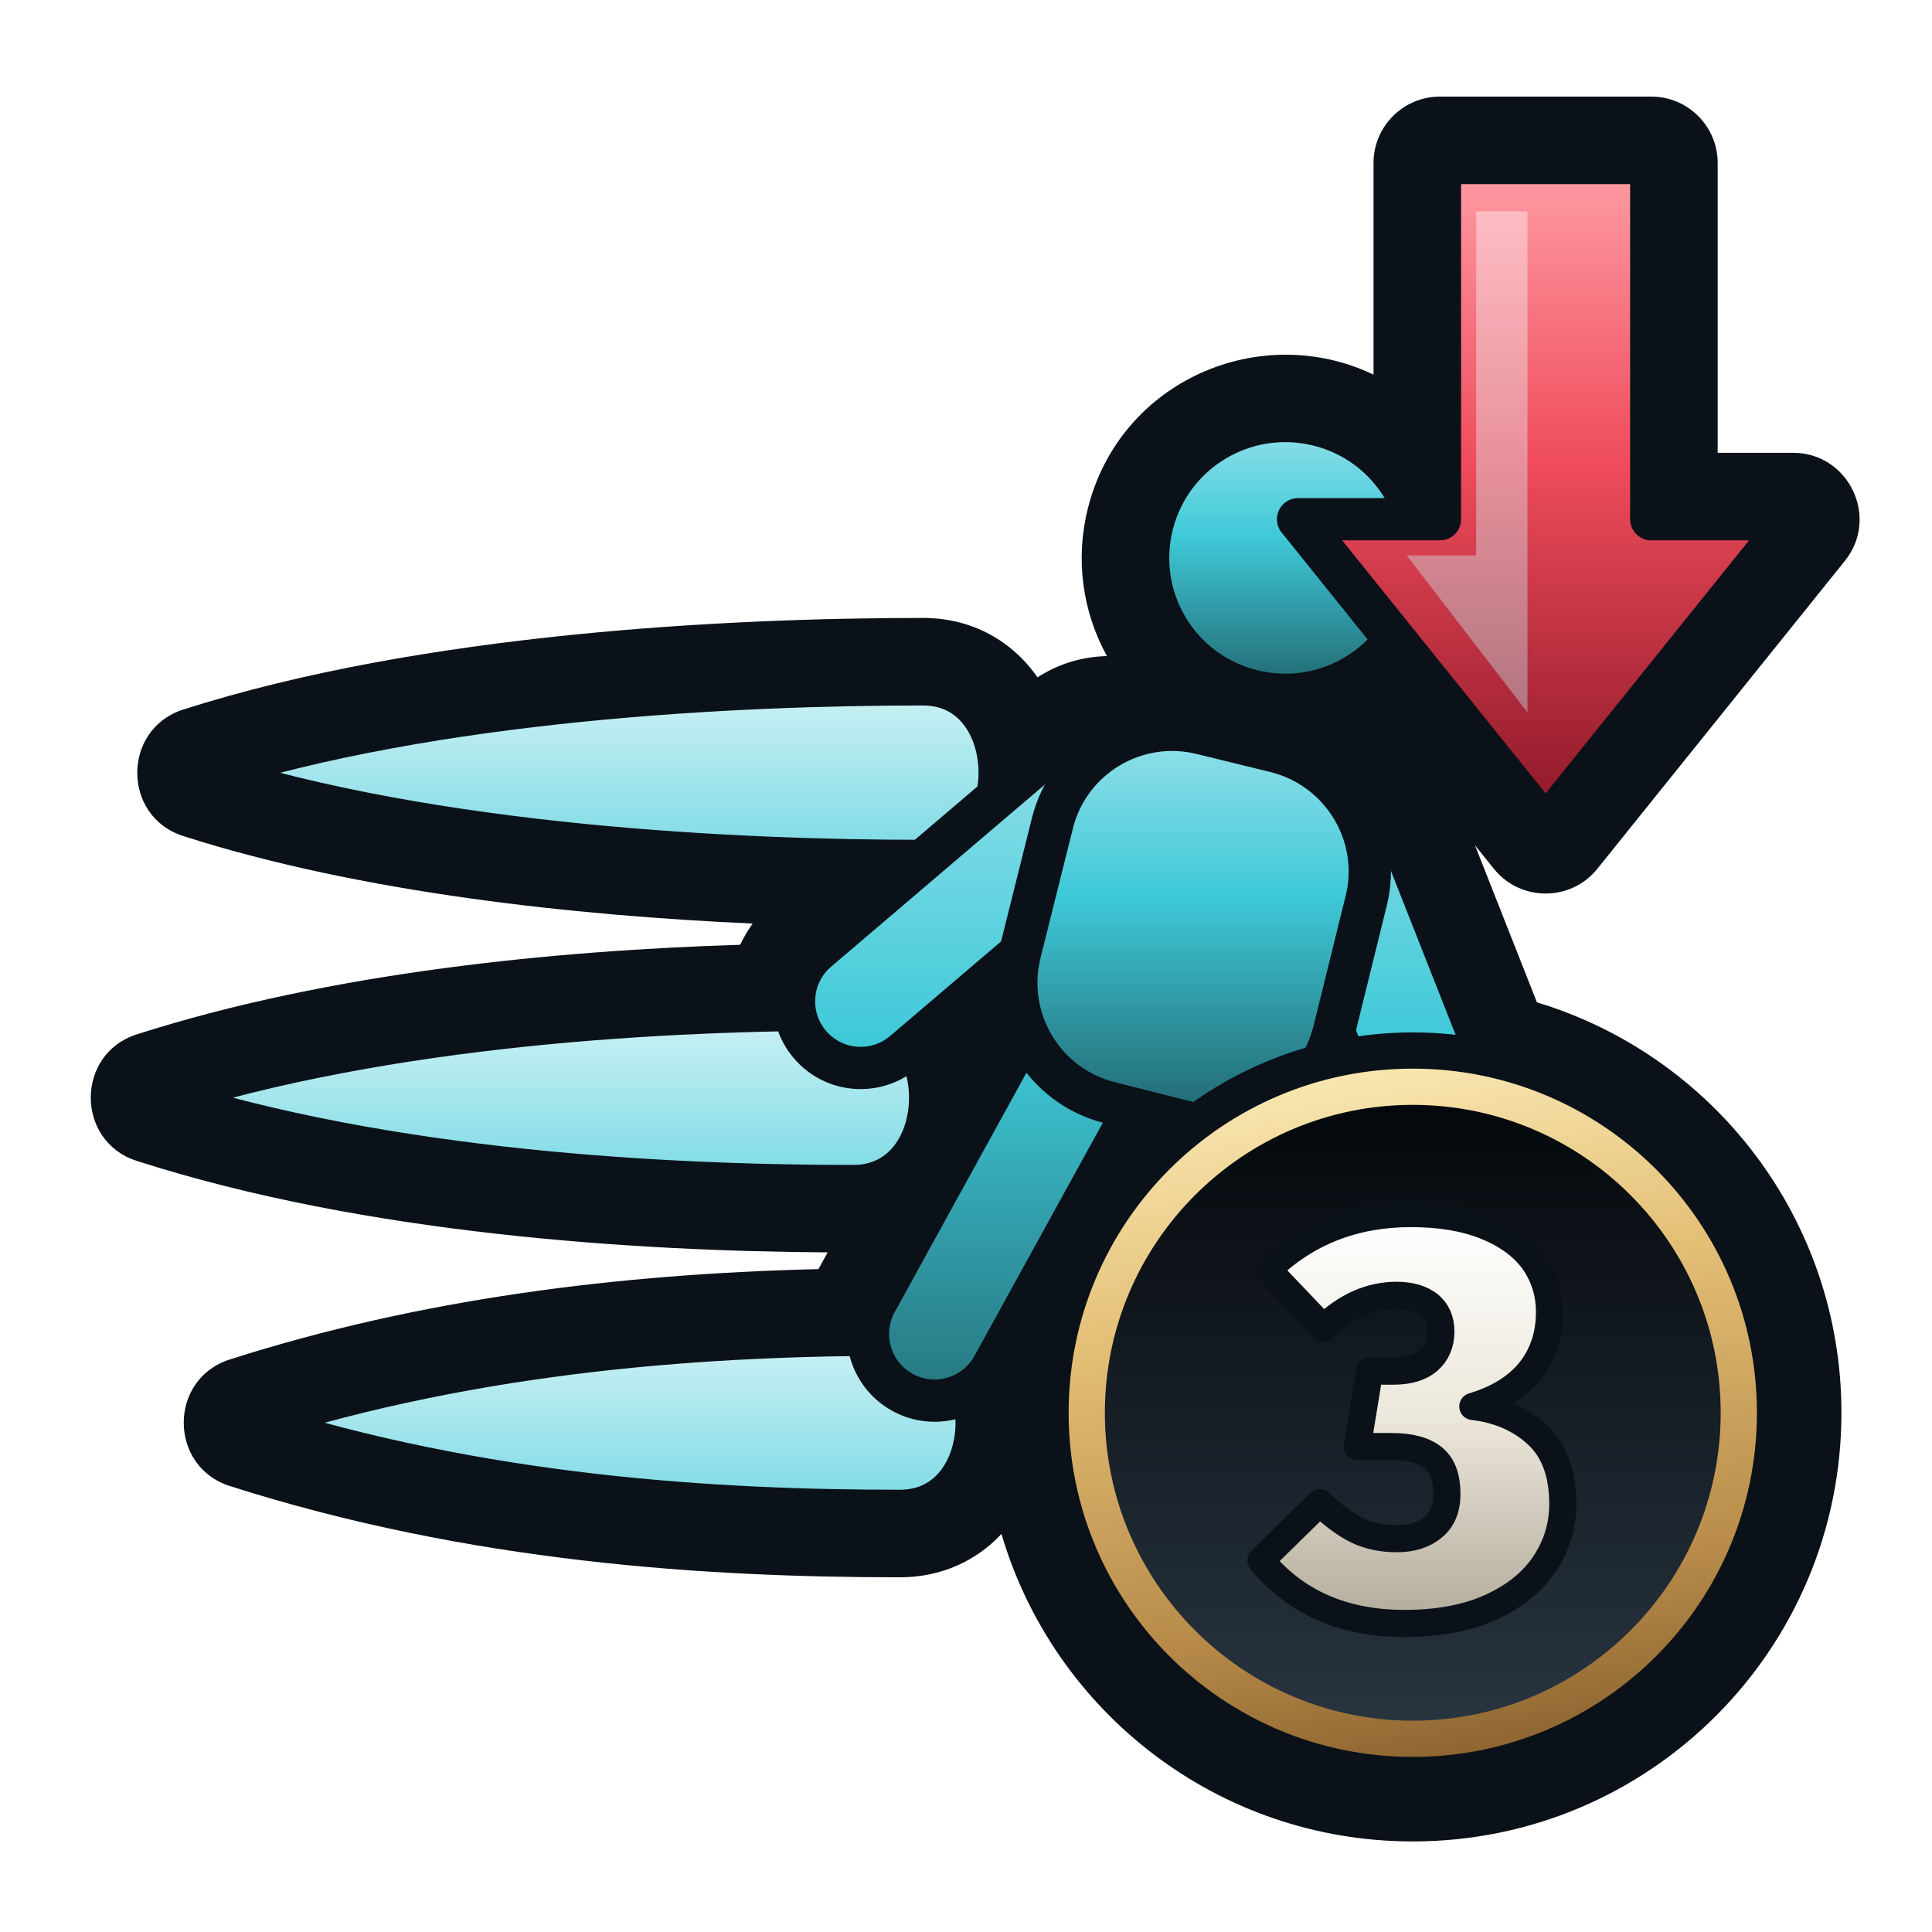
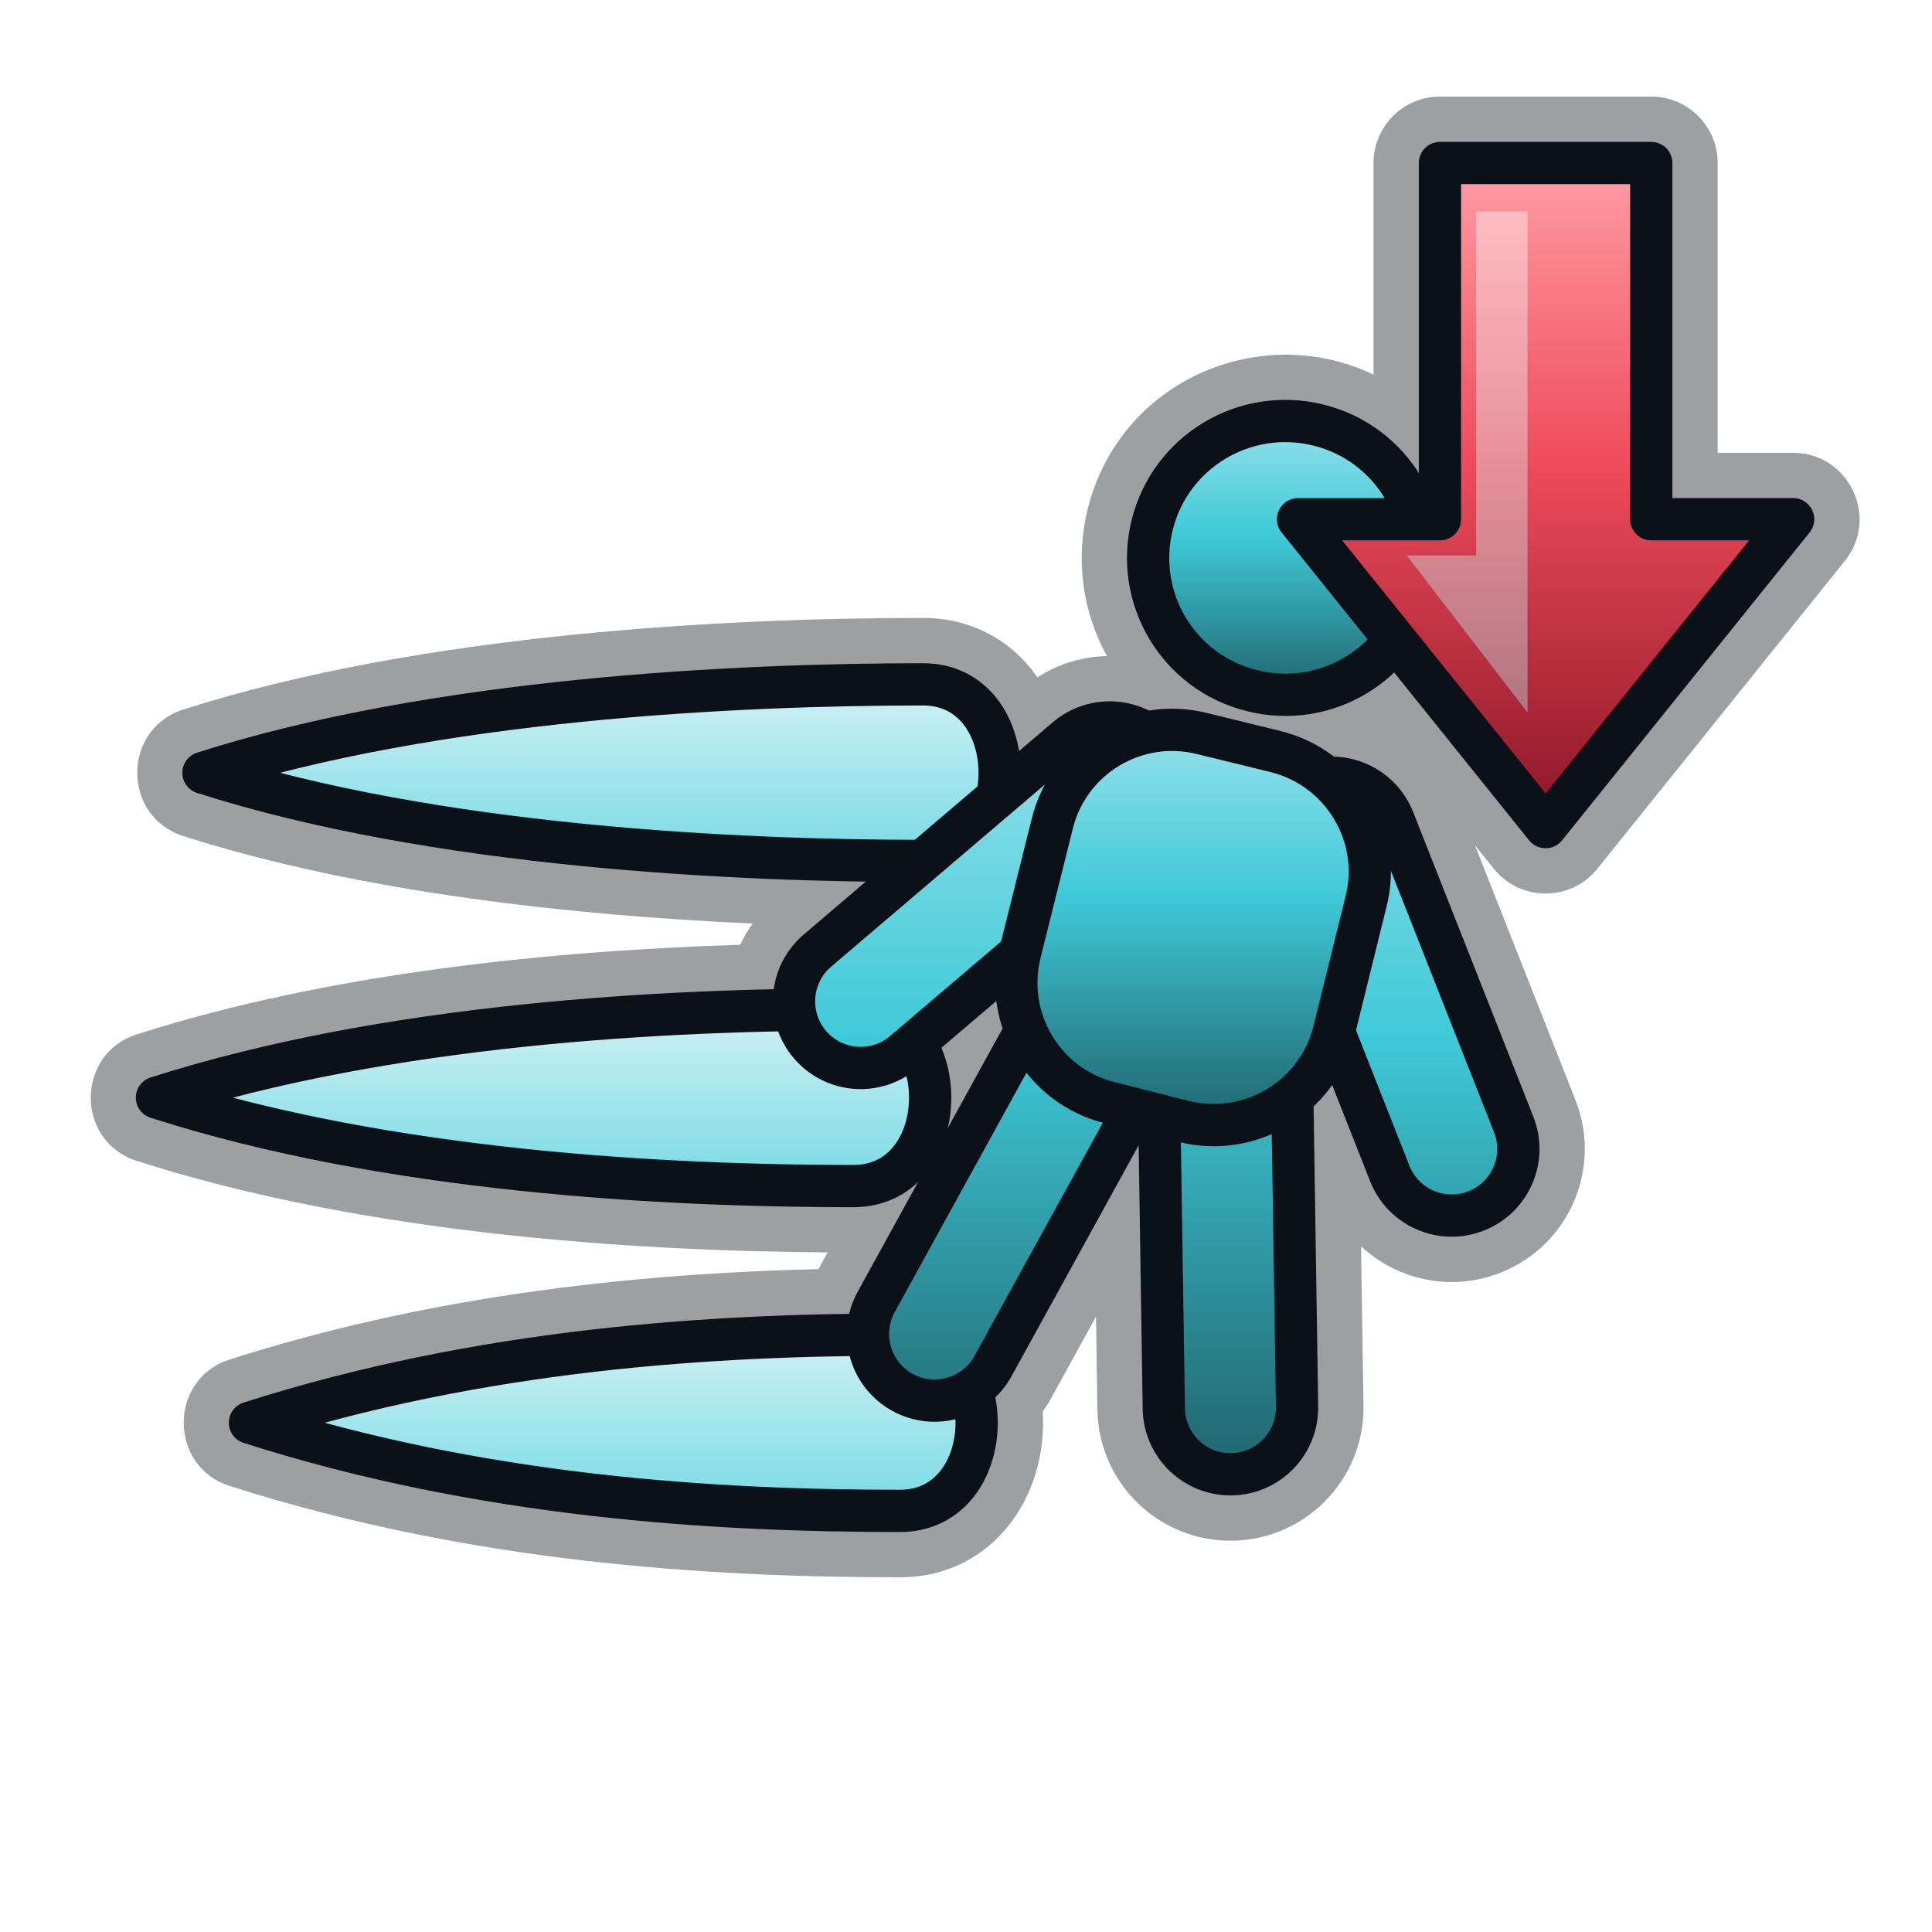
<svg xmlns="http://www.w3.org/2000/svg" width="64" height="64" viewBox="0 0 64 64">
  <defs>
    <linearGradient id="linear-gradient-1" x1="19.927" y1="22.67" x2="19.927" y2="28.52" gradientUnits="userSpaceOnUse">
      <stop offset="0" stop-color="#cff2f5" />
      <stop offset="1" stop-color="#79d9e4" />
    </linearGradient>
    <linearGradient id="linear-gradient-2" x1="18.006" y1="33.44" x2="18.006" y2="39.29" gradientUnits="userSpaceOnUse">
      <stop offset="0" stop-color="#cff2f5" />
      <stop offset="1" stop-color="#79d9e4" />
    </linearGradient>
    <linearGradient id="linear-gradient-3" x1="20.316" y1="44.21" x2="20.316" y2="50.05" gradientUnits="userSpaceOnUse">
      <stop offset="0" stop-color="#cff2f5" />
      <stop offset="1" stop-color="#79d9e4" />
    </linearGradient>
    <linearGradient id="linear-gradient-4" x1="38.3" y1="23.933" x2="38.3" y2="48.837" gradientUnits="userSpaceOnUse">
      <stop offset="0" stop-color="#95e1ea" />
      <stop offset="0.42" stop-color="#3fc9d8" />
      <stop offset="1" stop-color="#20646c" />
    </linearGradient>
    <linearGradient id="linear-gradient-5" x1="39.522" y1="24.177" x2="39.522" y2="37.27" gradientUnits="userSpaceOnUse">
      <stop offset="0" stop-color="#95e1ea" />
      <stop offset="0.42" stop-color="#3fc9d8" />
      <stop offset="1" stop-color="#20646c" />
    </linearGradient>
    <linearGradient id="linear-gradient-6" x1="42.575" y1="13.946" x2="42.575" y2="23.017" gradientUnits="userSpaceOnUse">
      <stop offset="0" stop-color="#95e1ea" />
      <stop offset="0.42" stop-color="#3fc9d8" />
      <stop offset="1" stop-color="#20646c" />
    </linearGradient>
    <linearGradient id="linear-gradient-7" x1="51.2" y1="5.4" x2="51.2" y2="27.4" gradientUnits="userSpaceOnUse">
      <stop offset="0" stop-color="#ff9da5" />
      <stop offset="0.45" stop-color="#ef4c5c" />
      <stop offset="1" stop-color="#8a1626" />
    </linearGradient>
    <linearGradient id="linear-gradient-8" x1="48.6" y1="7" x2="48.6" y2="23.6" gradientUnits="userSpaceOnUse">
      <stop offset="0" stop-color="#ffffff" />
      <stop offset="1" stop-color="#bcecf1" />
    </linearGradient>
-     <linearGradient id="linear-gradient-9" x1="44.386" y1="33.11" x2="49.214" y2="60.49" gradientUnits="userSpaceOnUse">
-       <stop offset="0" stop-color="#fff3c4" />
-       <stop offset="0.35" stop-color="#e4c077" />
-       <stop offset="0.72" stop-color="#b88b49" />
-       <stop offset="1" stop-color="#7a5426" />
-     </linearGradient>
-     <linearGradient id="linear-gradient-10" x1="46.8" y1="36.6" x2="46.8" y2="57" gradientUnits="userSpaceOnUse">
-       <stop offset="0" stop-color="#04080c" />
-       <stop offset="1" stop-color="#28343f" />
-     </linearGradient>
-     <linearGradient id="linear-gradient-11" x1="46.77" y1="40.2" x2="46.77" y2="53.78" gradientUnits="userSpaceOnUse">
-       <stop offset="0" stop-color="#ffffff" />
-       <stop offset="0.5" stop-color="#ece7db" />
-       <stop offset="1" stop-color="#b2aa9a" />
-     </linearGradient>
  </defs>
  <g id="Layer_1" data-name="Layer 1">
    <g id="emblem">
-       <path id="halo" d="M45.5 5.4 C45.5 4.185 46.485 3.2 47.7 3.2 L54.7 3.2 C55.915 3.2 56.9 4.185 56.9 5.4 L56.9 15 L59.4 15 C61.242 15 62.269 17.143 61.115 18.578 L52.915 28.778 C52.035 29.873 50.365 29.873 49.485 28.778 L48.86 28 L50.913 33.205 C56.767 34.972 61 40.402 61 46.8 C61 54.645 54.645 61 46.8 61 C40.349 61 34.906 56.703 33.175 50.814 C32.347 51.701 31.185 52.25 29.81 52.25 C23.419 52.25 15.531 51.759 7.61 49.225 C5.579 48.576 5.579 45.684 7.61 45.035 C13.919 43.016 20.509 42.2 27.112 42.041 L27.417 41.487 C21.052 41.444 12.113 40.891 4.527 38.455 C2.499 37.803 2.501 34.914 4.53 34.265 C11.018 32.189 18.496 31.485 24.52 31.297 C24.635 31.052 24.773 30.817 24.933 30.594 C19.043 30.329 11.944 29.575 6.07 27.695 C4.039 27.046 4.039 24.154 6.07 23.505 C14.005 20.966 24.176 20.47 30.58 20.47 L30.58 20.47 C32.206 20.47 33.538 21.242 34.368 22.438 C35.068 21.985 35.867 21.75 36.669 21.734 C35.845 20.239 35.621 18.499 36.036 16.844 C37.102 12.599 41.755 10.619 45.5 12.41 Z" fill="#0a1118" />
+       <path id="halo" d="M45.5 5.4 C45.5 4.185 46.485 3.2 47.7 3.2 L54.7 3.2 C55.915 3.2 56.9 4.185 56.9 5.4 L56.9 15 L59.4 15 C61.242 15 62.269 17.143 61.115 18.578 L52.915 28.778 C52.035 29.873 50.365 29.873 49.485 28.778 L48.859 27.999 L52.19 36.443 C53.084 38.707 51.971 41.267 49.707 42.16 C48.075 42.804 46.29 42.406 45.086 41.286 L45.167 46.562 C45.205 48.996 43.262 50.999 40.828 51.037 C38.394 51.075 36.391 49.132 36.353 46.698 L36.306 43.617 L34.821 46.315 C34.736 46.47 34.642 46.618 34.541 46.76 C34.718 49.608 32.854 52.25 29.81 52.25 C23.419 52.25 15.531 51.759 7.61 49.225 C5.579 48.576 5.579 45.684 7.61 45.035 C13.919 43.016 20.509 42.2 27.112 42.041 L27.417 41.487 C21.052 41.444 12.113 40.891 4.527 38.455 C2.499 37.803 2.501 34.914 4.53 34.265 C11.018 32.189 18.496 31.485 24.519 31.297 C24.634 31.052 24.772 30.817 24.933 30.594 C19.043 30.329 11.944 29.575 6.07 27.695 C4.039 27.046 4.039 24.154 6.07 23.505 C14.005 20.966 24.176 20.47 30.58 20.47 C32.206 20.47 33.538 21.242 34.367 22.438 C35.068 21.984 35.867 21.75 36.669 21.733 C35.845 20.239 35.621 18.499 36.036 16.844 C37.102 12.599 41.755 10.619 45.5 12.41 Z" fill="#0a1118" opacity="0.4" />
      <path id="streak_0" data-name="streak 0" d="M6.74 25.6 C14.43 23.14 24.43 22.67 30.58 22.67 C33.96 22.67 33.96 28.52 30.58 28.52 C24.43 28.52 14.43 28.06 6.74 25.6 Z" fill="url(#linear-gradient-1)" stroke="#0a1118" stroke-width="1.4" stroke-linejoin="round" />
      <path id="streak_1" data-name="streak 1" d="M5.2 36.36 C12.89 33.9 22.12 33.44 28.27 33.44 C31.66 33.44 31.66 39.29 28.27 39.29 C22.12 39.29 12.89 38.83 5.2 36.36 Z" fill="url(#linear-gradient-2)" stroke="#0a1118" stroke-width="1.4" stroke-linejoin="round" />
      <path id="streak_2" data-name="streak 2" d="M8.28 47.13 C15.97 44.67 23.66 44.21 29.81 44.21 C33.2 44.21 33.2 50.05 29.81 50.05 C23.66 50.05 15.97 49.59 8.28 47.13 Z" fill="url(#linear-gradient-3)" stroke="#0a1118" stroke-width="1.4" stroke-linejoin="round" />
      <path id="figure_limbs" data-name="figure limbs" d="M35.328 24.46 C36.256 23.669 37.649 23.78 38.44 24.708 C39.231 25.636 39.12 27.029 38.192 27.82 L29.942 34.85 C29.014 35.641 27.621 35.53 26.83 34.602 C26.039 33.674 26.15 32.281 27.078 31.49 Z M46.163 27.16 L50.143 37.25 C50.591 38.384 50.034 39.666 48.9 40.113 C47.766 40.561 46.484 40.004 46.037 38.87 L42.057 28.78 C41.609 27.646 42.166 26.364 43.3 25.917 C44.434 25.469 45.716 26.026 46.163 27.16 Z M34.376 33.406 C34.964 32.338 36.306 31.948 37.374 32.536 C38.243 33.014 38.662 33.991 38.473 34.913 C38.74 34.012 39.567 33.348 40.556 33.333 C41.775 33.314 42.778 34.287 42.797 35.506 L42.967 46.596 C42.986 47.815 42.013 48.818 40.794 48.837 C39.575 48.856 38.572 47.883 38.553 46.664 L38.383 35.574 C38.38 35.409 38.396 35.249 38.428 35.094 C38.383 35.244 38.322 35.392 38.244 35.534 L32.894 45.254 C32.306 46.322 30.964 46.712 29.896 46.124 C28.828 45.536 28.438 44.194 29.026 43.126 Z" fill="url(#linear-gradient-4)" stroke="#0a1118" stroke-width="1.4" stroke-linejoin="round" />
      <path id="figure_body" data-name="figure body" d="M39.82 24.3 L42.27 24.9 C44.46 25.45 45.81 27.68 45.25 29.87 L44.19 34.16 C43.64 36.36 41.42 37.69 39.22 37.15 L36.77 36.53 C34.58 35.99 33.24 33.76 33.79 31.56 L34.86 27.28 C35.4 25.09 37.63 23.75 39.82 24.3 Z" fill="url(#linear-gradient-5)" stroke="#0a1118" stroke-width="1.4" stroke-linejoin="round" />
      <path id="figure_head" data-name="figure head" d="M46.98 19.58 C46.37 22.01 43.91 23.49 41.48 22.88 C39.04 22.28 37.56 19.82 38.17 17.38 C38.78 14.95 41.24 13.48 43.67 14.08 C46.11 14.68 47.59 17.14 46.98 19.58 Z" fill="url(#linear-gradient-6)" stroke="#0a1118" stroke-width="1.4" stroke-linejoin="round" />
-       <path id="arrow_down" data-name="arrow down" d="M51.2 27.4 L59.4 17.2 L54.7 17.2 L54.7 5.4 L47.7 5.4 L47.7 17.2 L43 17.2 Z" fill="url(#linear-gradient-7)" stroke="#0a1118" stroke-width="1.4" stroke-linejoin="round" />
-       <path id="arrow_shine" data-name="arrow shine" d="M48.9 7 L50.6 7 L50.6 23.6 L46.6 18.4 L48.9 18.4 Z" fill="url(#linear-gradient-8)" opacity="0.4" />
-       <path id="numeral_ring" data-name="numeral ring" d="M58.8 46.8 C58.8 53.43 53.43 58.8 46.8 58.8 C40.17 58.8 34.8 53.43 34.8 46.8 C34.8 40.17 40.17 34.8 46.8 34.8 C53.43 34.8 58.8 40.17 58.8 46.8 Z" fill="url(#linear-gradient-9)" stroke="#0a1118" stroke-width="1.2" stroke-linejoin="round" />
-       <path id="numeral_disc" data-name="numeral disc" d="M57 46.8 C57 52.43 52.43 57 46.8 57 C41.17 57 36.6 52.43 36.6 46.8 C36.6 41.17 41.17 36.6 46.8 36.6 C52.43 36.6 57 41.17 57 46.8 Z" fill="url(#linear-gradient-10)" />
-       <path id="numeral" d="M51.33 43.46 C51.33 44.23 51.11 44.88 50.68 45.42 C50.25 45.95 49.62 46.34 48.79 46.59 C49.66 46.69 50.37 47.01 50.93 47.53 C51.49 48.05 51.77 48.82 51.77 49.82 C51.77 50.54 51.57 51.2 51.17 51.8 C50.77 52.4 50.18 52.88 49.39 53.24 C48.6 53.6 47.64 53.78 46.53 53.78 C44.5 53.78 42.91 53.08 41.77 51.69 L43.72 49.78 C44.17 50.21 44.58 50.51 44.97 50.7 C45.35 50.88 45.79 50.97 46.27 50.97 C46.76 50.97 47.16 50.85 47.47 50.59 C47.78 50.34 47.93 49.97 47.93 49.49 C47.93 48.95 47.79 48.55 47.49 48.3 C47.19 48.05 46.73 47.92 46.09 47.92 L44.96 47.92 L45.37 45.42 L46.15 45.42 C46.67 45.42 47.06 45.3 47.33 45.06 C47.59 44.83 47.73 44.51 47.73 44.11 C47.73 43.73 47.6 43.43 47.34 43.22 C47.08 43.02 46.72 42.91 46.27 42.91 C45.39 42.91 44.58 43.27 43.84 43.99 L42 42.06 C43.28 40.82 44.86 40.2 46.74 40.2 C47.71 40.2 48.54 40.34 49.23 40.62 C49.92 40.9 50.44 41.28 50.8 41.77 C51.15 42.27 51.33 42.83 51.33 43.46 Z" fill="url(#linear-gradient-11)" stroke="#0a1118" stroke-width="0.9" stroke-linejoin="round" />
+       <polygon id="arrow_down" data-name="arrow down" points="51.2,27.4 59.4,17.2 54.7,17.2 54.7,5.4 47.7,5.4 47.7,17.2 43,17.2" fill="url(#linear-gradient-7)" stroke="#0a1118" stroke-width="1.4" stroke-linejoin="round" />
+       <polygon id="arrow_shine" data-name="arrow shine" points="48.9,7 50.6,7 50.6,23.6 46.6,18.4 48.9,18.4" fill="url(#linear-gradient-8)" opacity="0.4" />
    </g>
  </g>
</svg>
